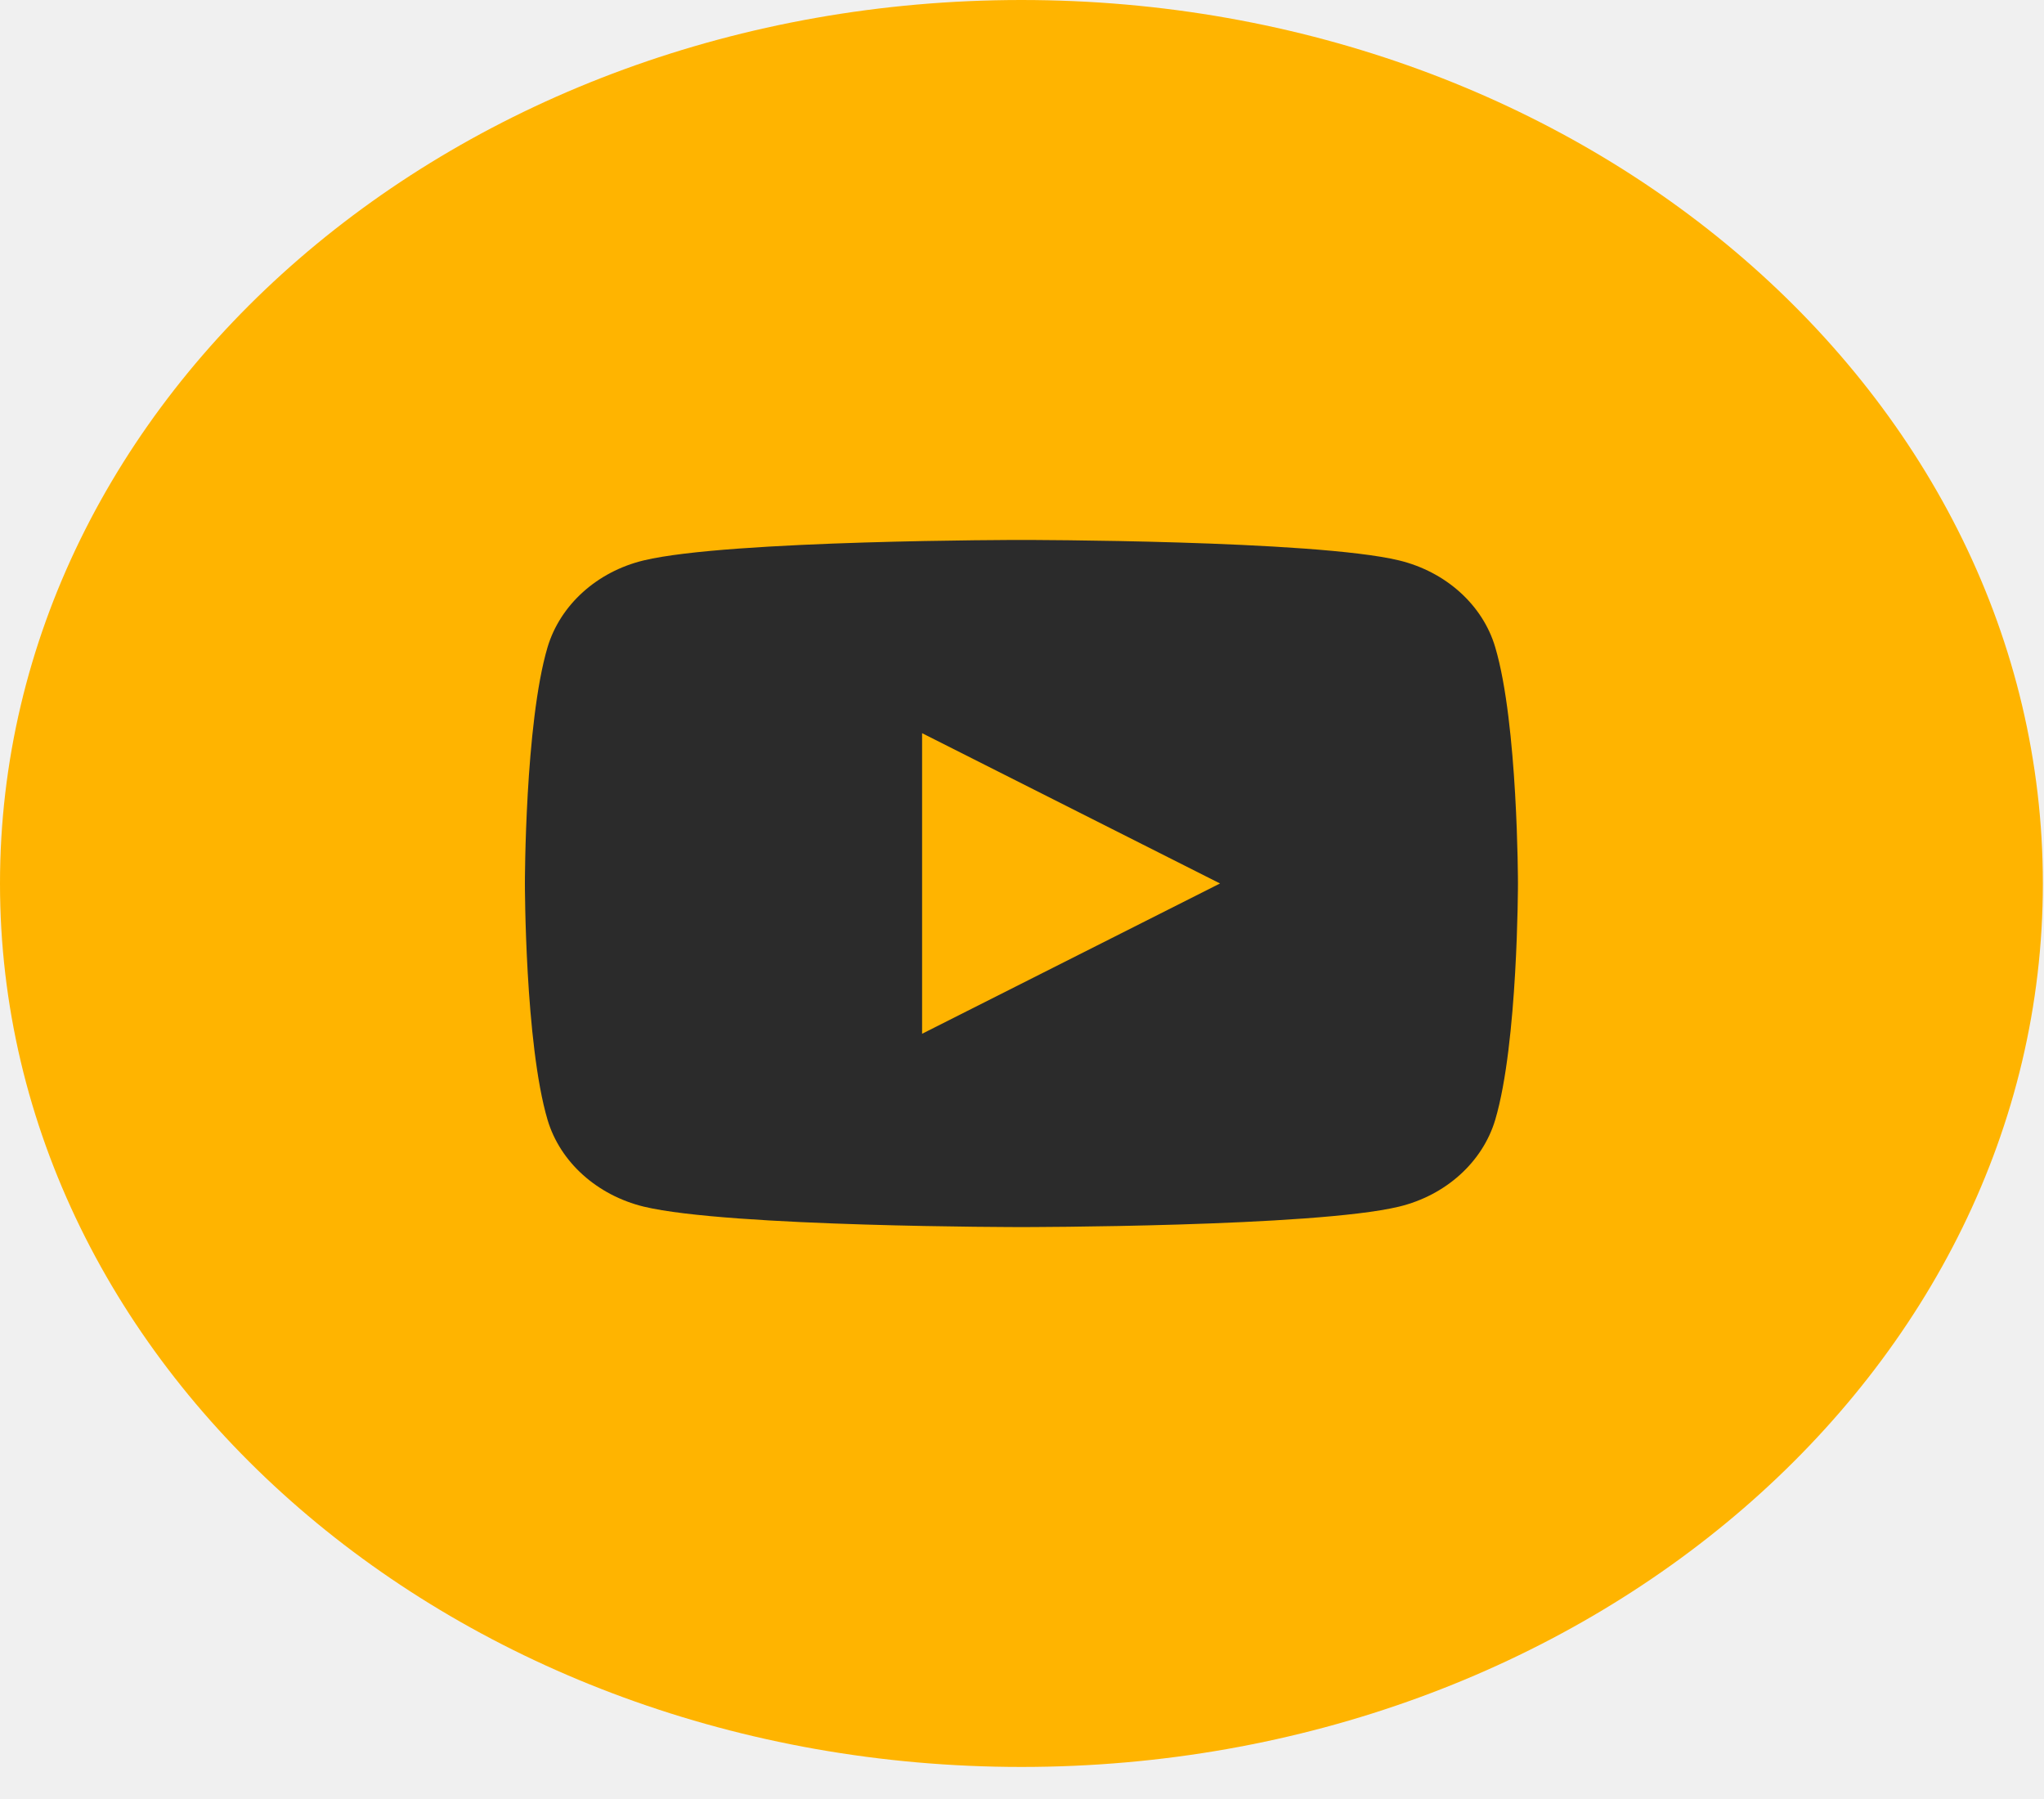
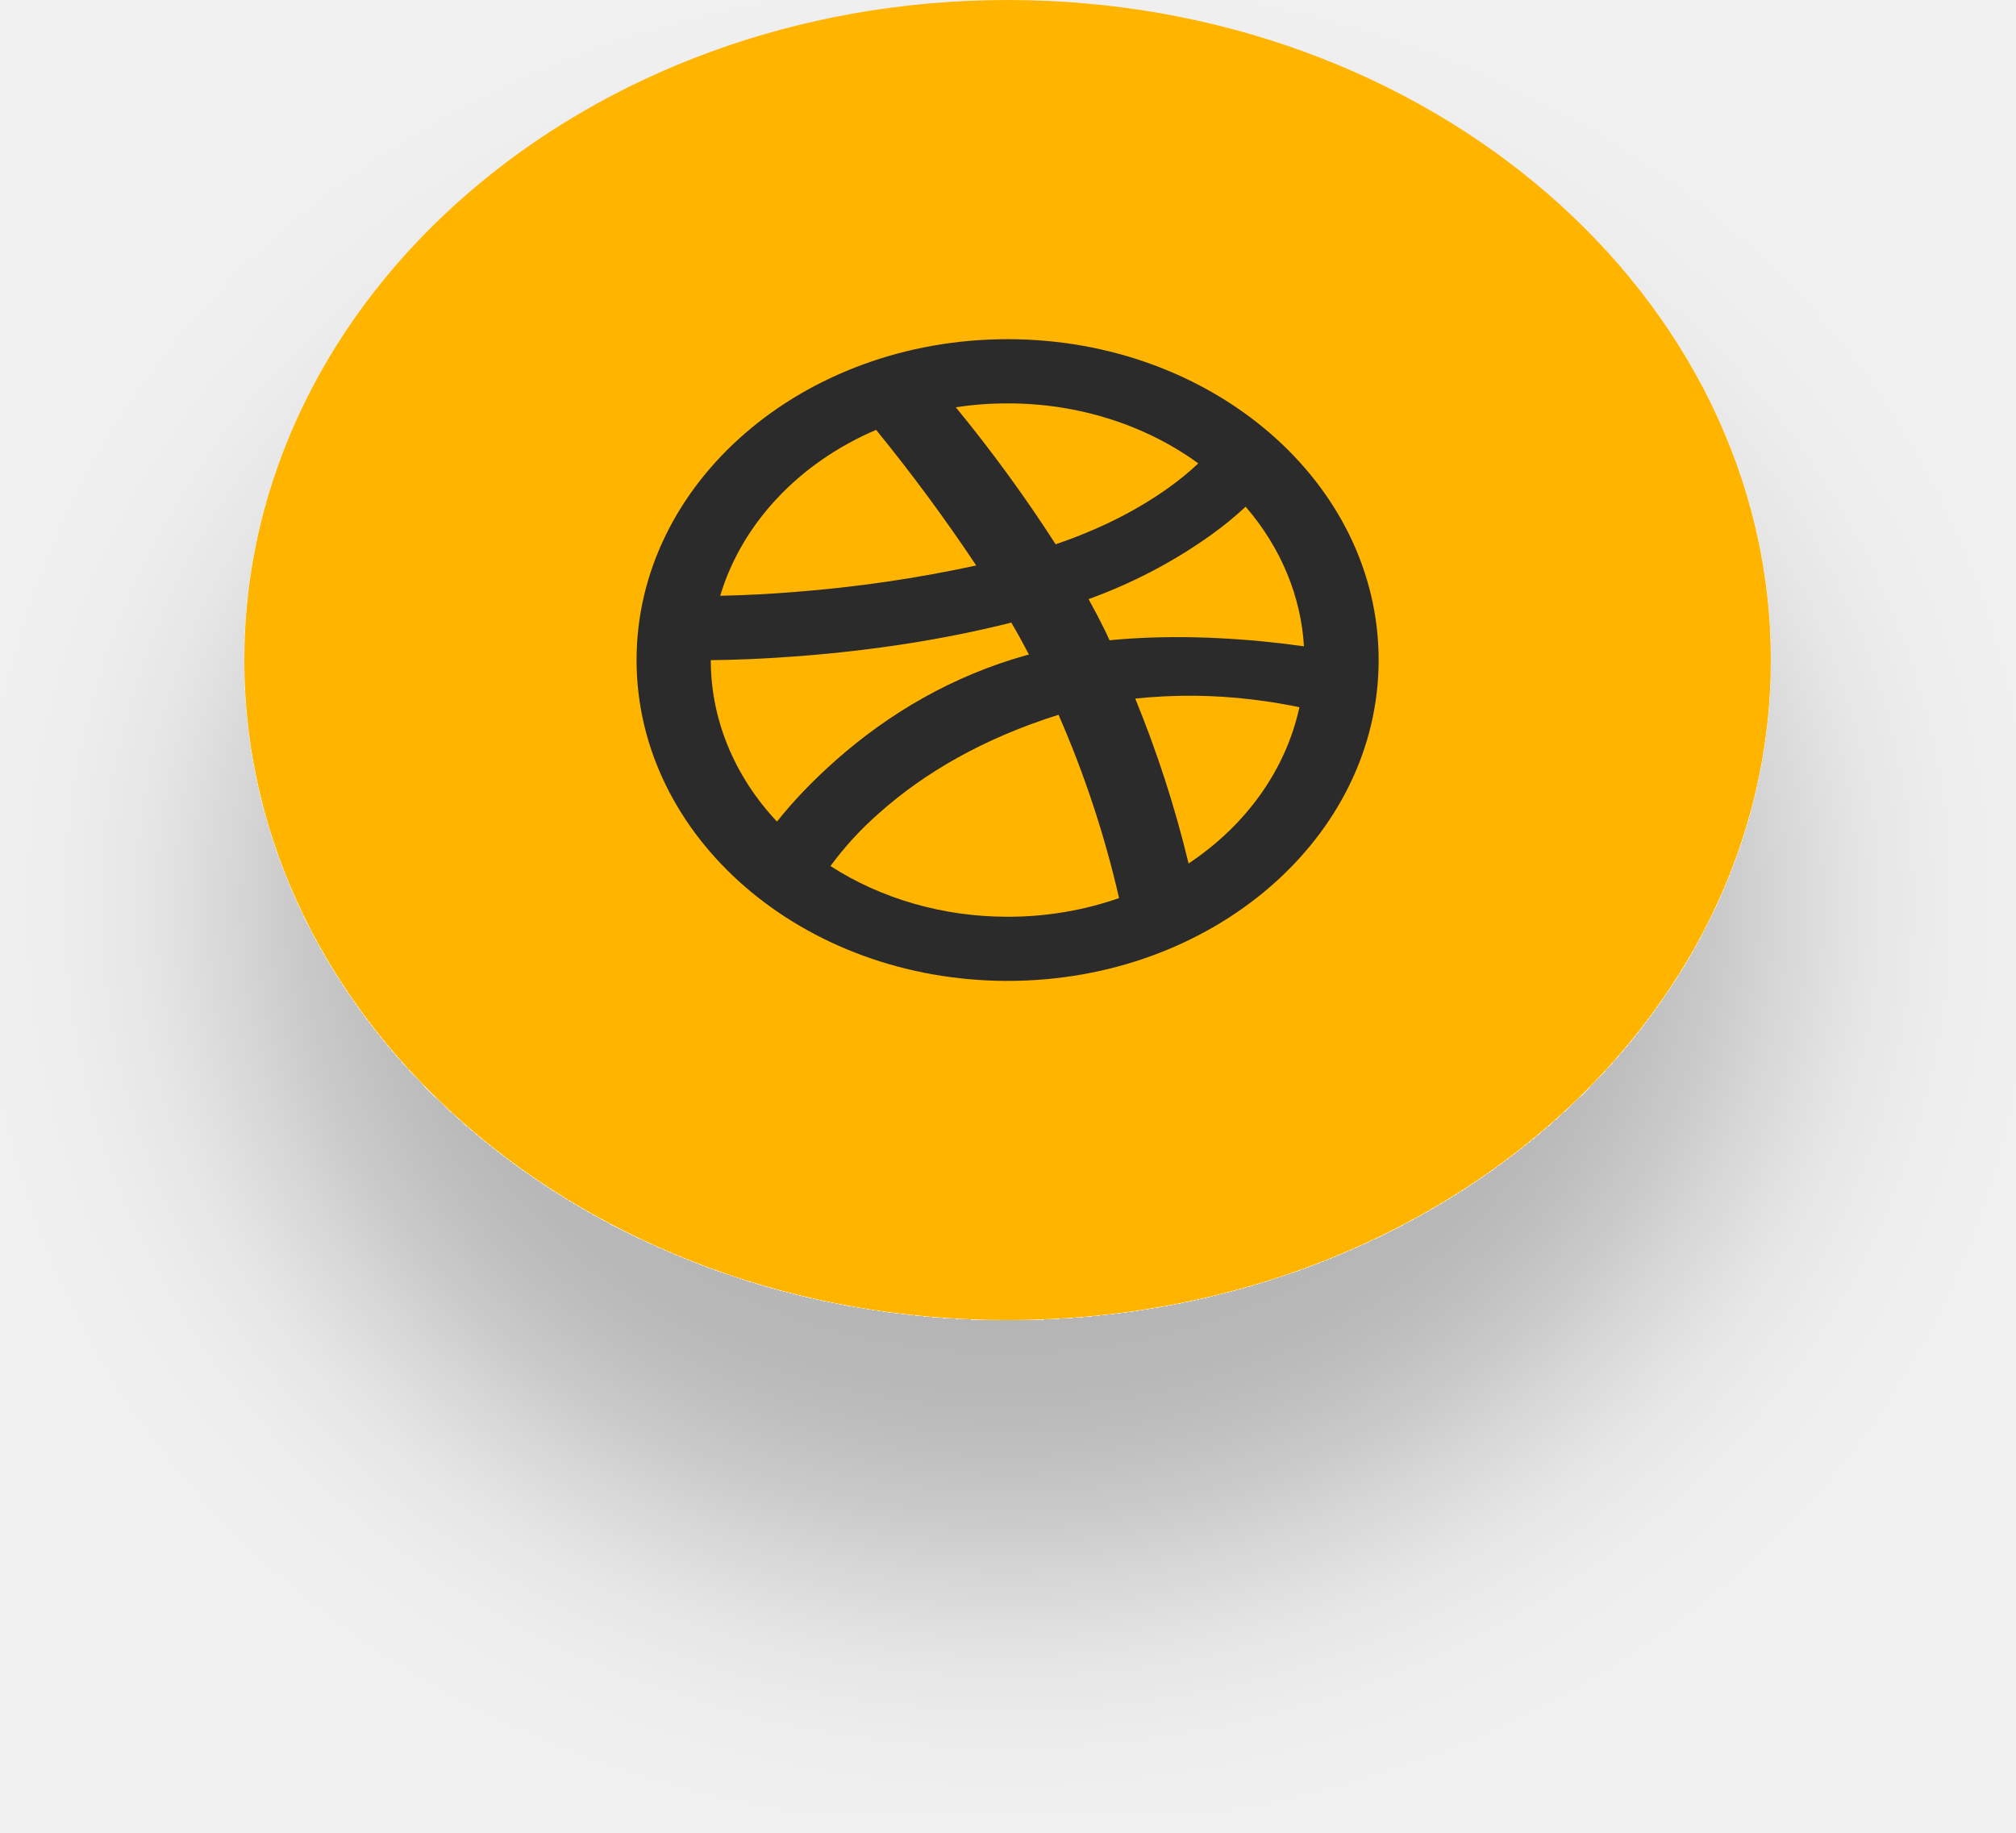
- <svg xmlns="http://www.w3.org/2000/svg" width="25" height="22" viewBox="0 0 25 22" fill="none">
-   <ellipse cx="12.493" cy="10.804" rx="12.493" ry="10.804" fill="#FFB400" />
-   <g clip-path="url(#clip0_2_472)">
-     <path d="M18.288 7.915C18.566 8.85 18.566 10.804 18.566 10.804C18.566 10.804 18.566 12.758 18.288 13.694C18.134 14.211 17.683 14.618 17.111 14.756C16.074 15.006 12.493 15.006 12.493 15.006C12.493 15.006 8.914 15.006 7.874 14.756C7.301 14.616 6.85 14.21 6.697 13.694C6.42 12.758 6.42 10.804 6.42 10.804C6.42 10.804 6.42 8.85 6.697 7.915C6.852 7.397 7.303 6.99 7.874 6.853C8.914 6.603 12.493 6.603 12.493 6.603C12.493 6.603 16.074 6.603 17.111 6.853C17.685 6.992 18.136 7.399 18.288 7.915ZM11.278 12.642L14.922 10.804L11.278 8.966V12.642Z" fill="#2B2B2B" />
+ <svg xmlns="http://www.w3.org/2000/svg" width="33" height="30" viewBox="0 0 33 30" fill="none">
+   <g filter="url(#filter0_d_2_476)">
+     <ellipse cx="16.493" cy="10.804" rx="12.493" ry="10.804" fill="#FFB400" />
+     <g clip-path="url(#clip0_2_476)">
+       <path d="M21.345 10.579C21.295 9.753 20.963 8.957 20.39 8.294C20.215 8.457 20.029 8.61 19.831 8.751C19.224 9.187 18.547 9.543 17.819 9.807C17.921 9.991 18.014 10.169 18.096 10.337V10.338C18.119 10.385 18.141 10.433 18.162 10.48C19.082 10.391 20.051 10.424 20.991 10.533C21.116 10.548 21.233 10.564 21.345 10.579ZM15.646 6.667C16.238 7.388 16.783 8.137 17.28 8.909C18.023 8.656 18.637 8.337 19.132 7.981C19.303 7.859 19.465 7.727 19.615 7.585C18.741 6.949 17.635 6.601 16.494 6.603C16.209 6.602 15.926 6.624 15.646 6.666V6.667ZM11.789 9.752C12.202 9.743 12.616 9.722 13.028 9.688C14.023 9.611 15.011 9.466 15.98 9.256C15.473 8.495 14.926 7.754 14.341 7.036C13.715 7.304 13.163 7.685 12.723 8.154C12.283 8.623 11.964 9.168 11.789 9.752ZM12.718 13.449C12.954 13.151 13.263 12.816 13.674 12.451C14.557 11.669 15.6 11.06 16.806 10.723L16.843 10.714C16.743 10.523 16.649 10.352 16.554 10.191C15.439 10.472 14.265 10.648 13.094 10.739C12.524 10.783 12.012 10.803 11.635 10.806C11.634 11.768 12.017 12.702 12.719 13.449H12.718ZM18.318 14.699C18.084 13.677 17.753 12.674 17.327 11.7C16.111 12.082 15.143 12.64 14.394 13.306C14.092 13.57 13.824 13.862 13.594 14.176C14.431 14.716 15.449 15.007 16.494 15.006C17.119 15.007 17.739 14.903 18.318 14.7V14.699ZM19.456 14.134C20.404 13.504 21.05 12.593 21.27 11.576C21.063 11.532 20.802 11.487 20.514 11.452C19.874 11.373 19.224 11.367 18.583 11.435C18.944 12.317 19.236 13.219 19.456 14.135V14.134ZM16.494 16.056C13.139 16.056 10.42 13.705 10.42 10.804C10.42 7.904 13.139 5.552 16.494 5.552C19.848 5.552 22.567 7.904 22.567 10.804C22.567 13.705 19.848 16.056 16.494 16.056Z" fill="#2B2B2B" />
+     </g>
  </g>
  <defs>
-     <clipPath id="clip0_2_472">
-       <rect width="14.575" height="12.605" fill="white" transform="translate(5.20508 4.50195)" />
+     <filter id="filter0_d_2_476" x="0" y="0" width="32.986" height="29.608" filterUnits="userSpaceOnUse" color-interpolation-filters="sRGB">
+       <feFlood flood-opacity="0" result="BackgroundImageFix" />
+       <feColorMatrix in="SourceAlpha" type="matrix" values="0 0 0 0 0 0 0 0 0 0 0 0 0 0 0 0 0 0 127 0" result="hardAlpha" />
+       <feOffset dy="4" />
+       <feGaussianBlur stdDeviation="2" />
+       <feComposite in2="hardAlpha" operator="out" />
+       <feColorMatrix type="matrix" values="0 0 0 0 0 0 0 0 0 0 0 0 0 0 0 0 0 0 0.25 0" />
+       <feBlend mode="normal" in2="BackgroundImageFix" result="effect1_dropShadow_2_476" />
+       <feBlend mode="normal" in="SourceGraphic" in2="effect1_dropShadow_2_476" result="shape" />
+     </filter>
+     <clipPath id="clip0_2_476">
+       <rect width="14.575" height="12.605" fill="white" transform="translate(9.20557 4.50195)" />
    </clipPath>
  </defs>
</svg>
